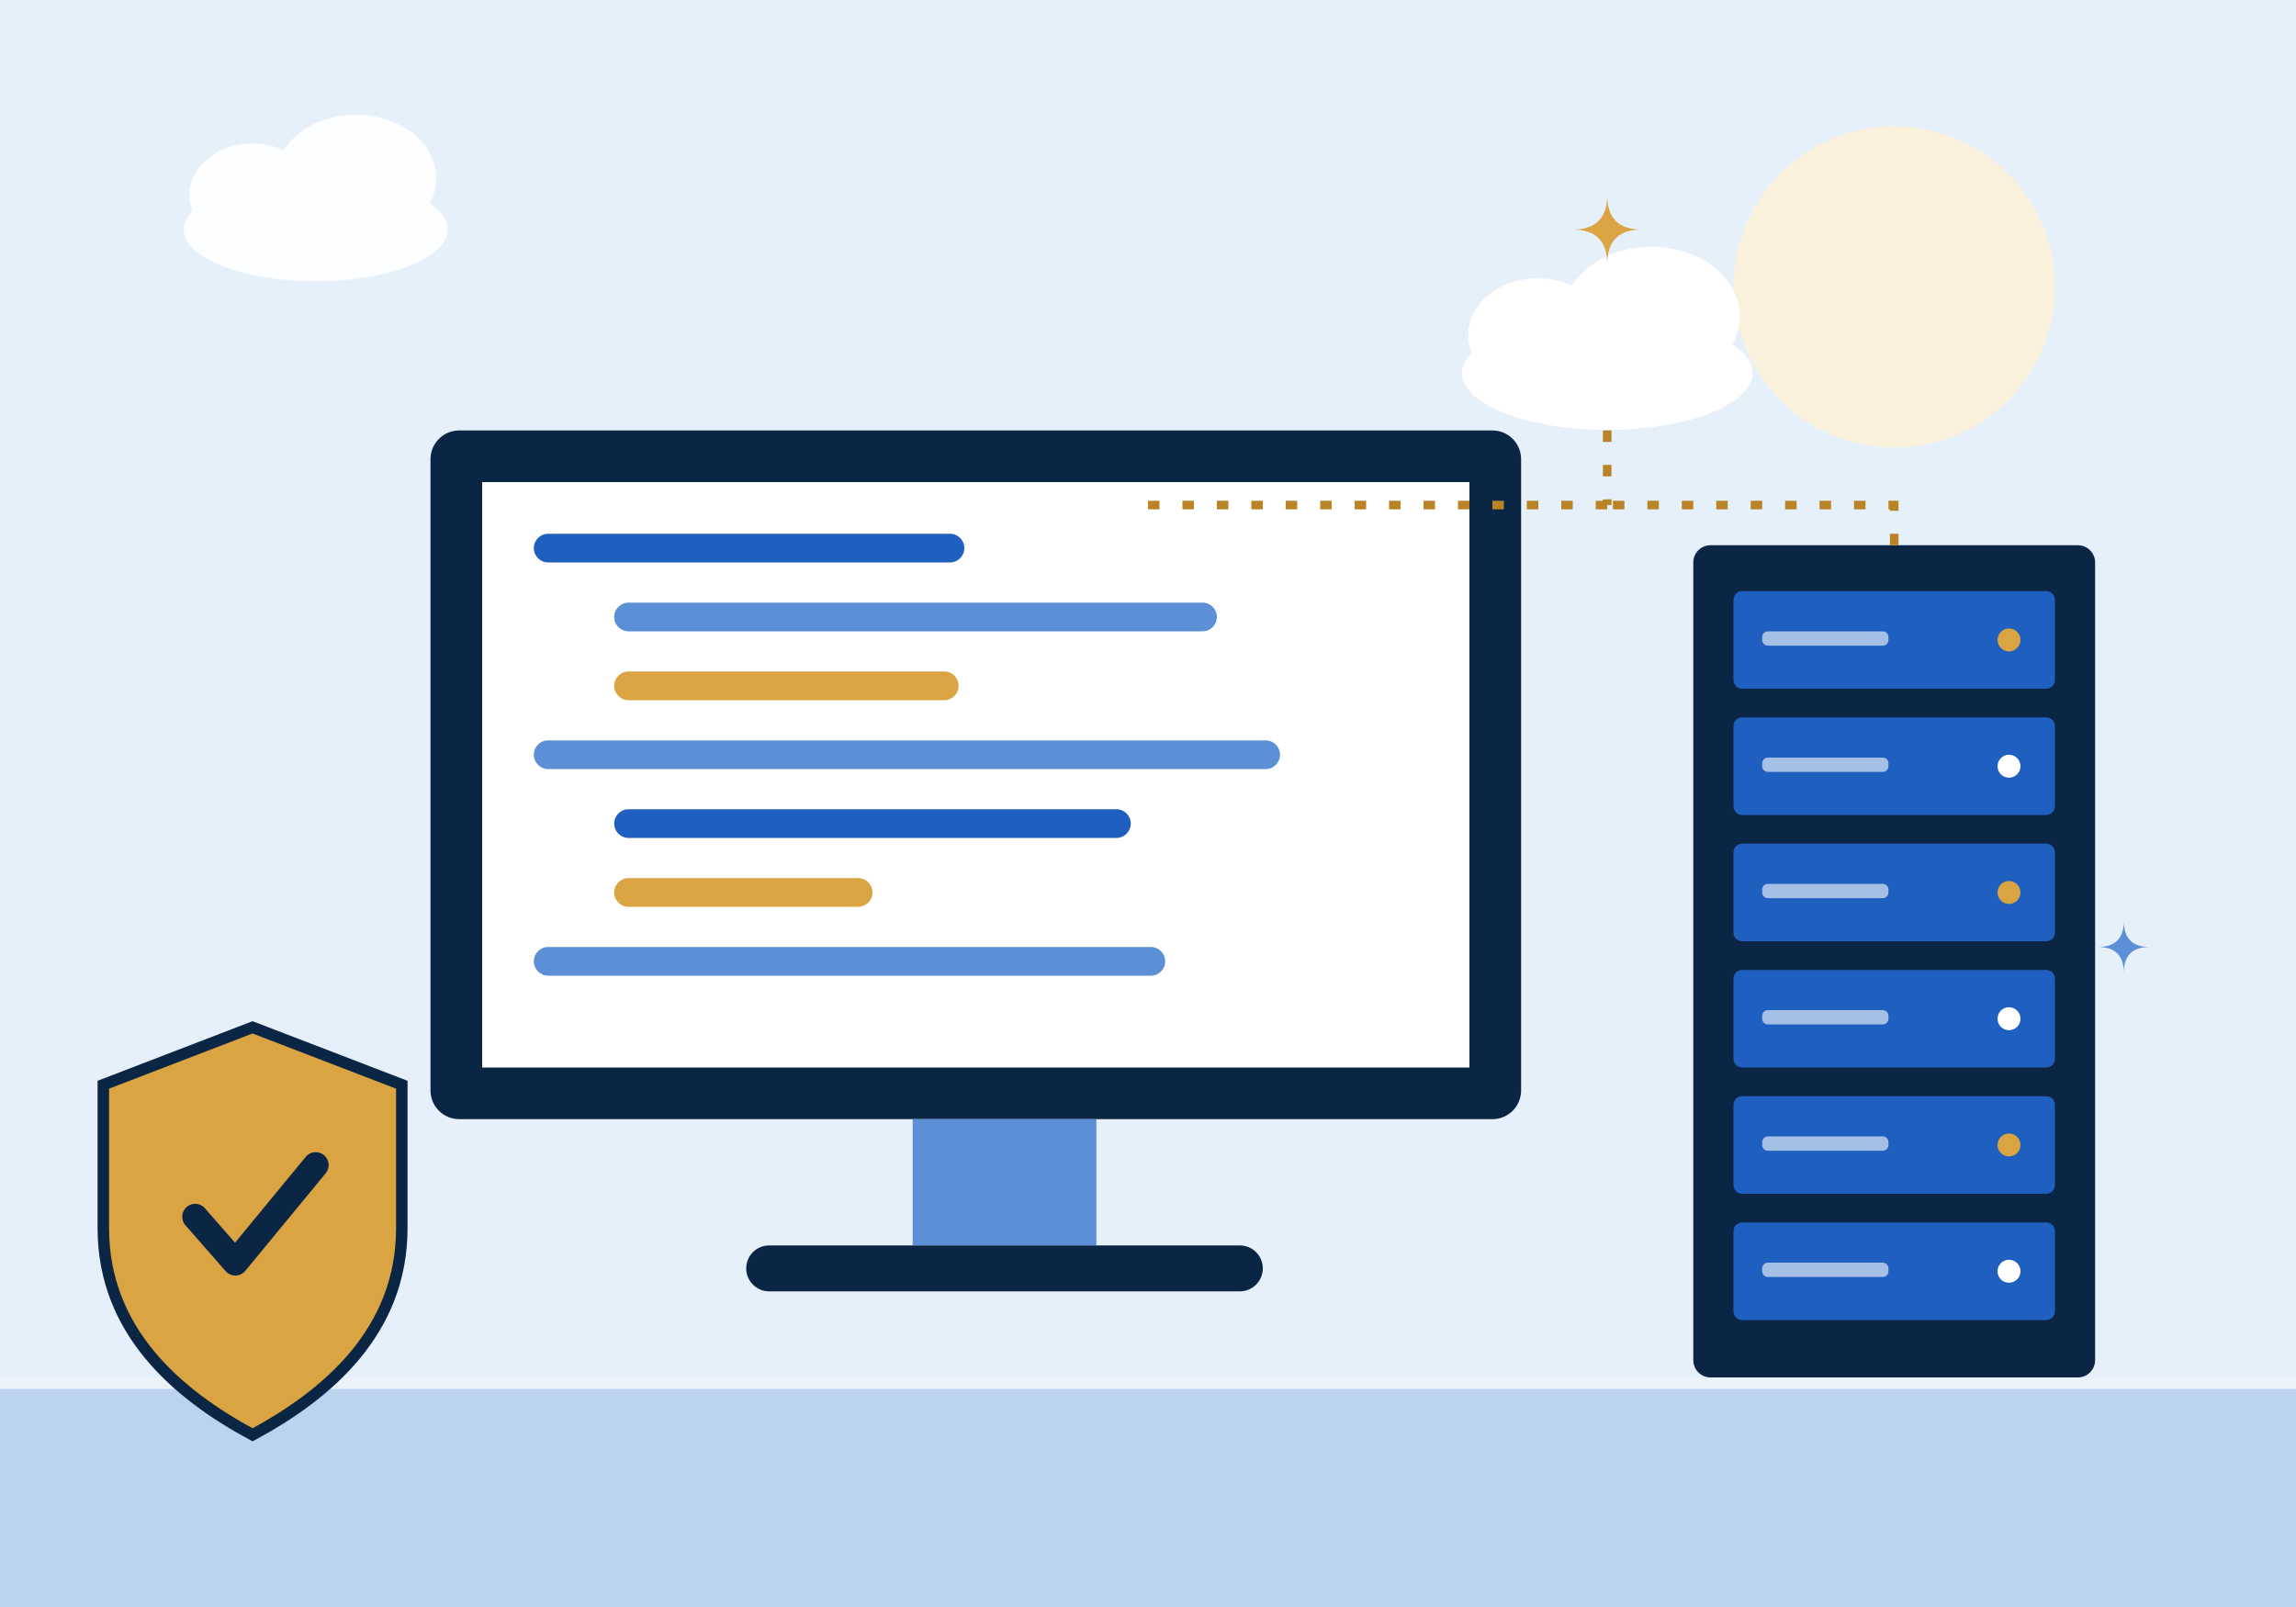
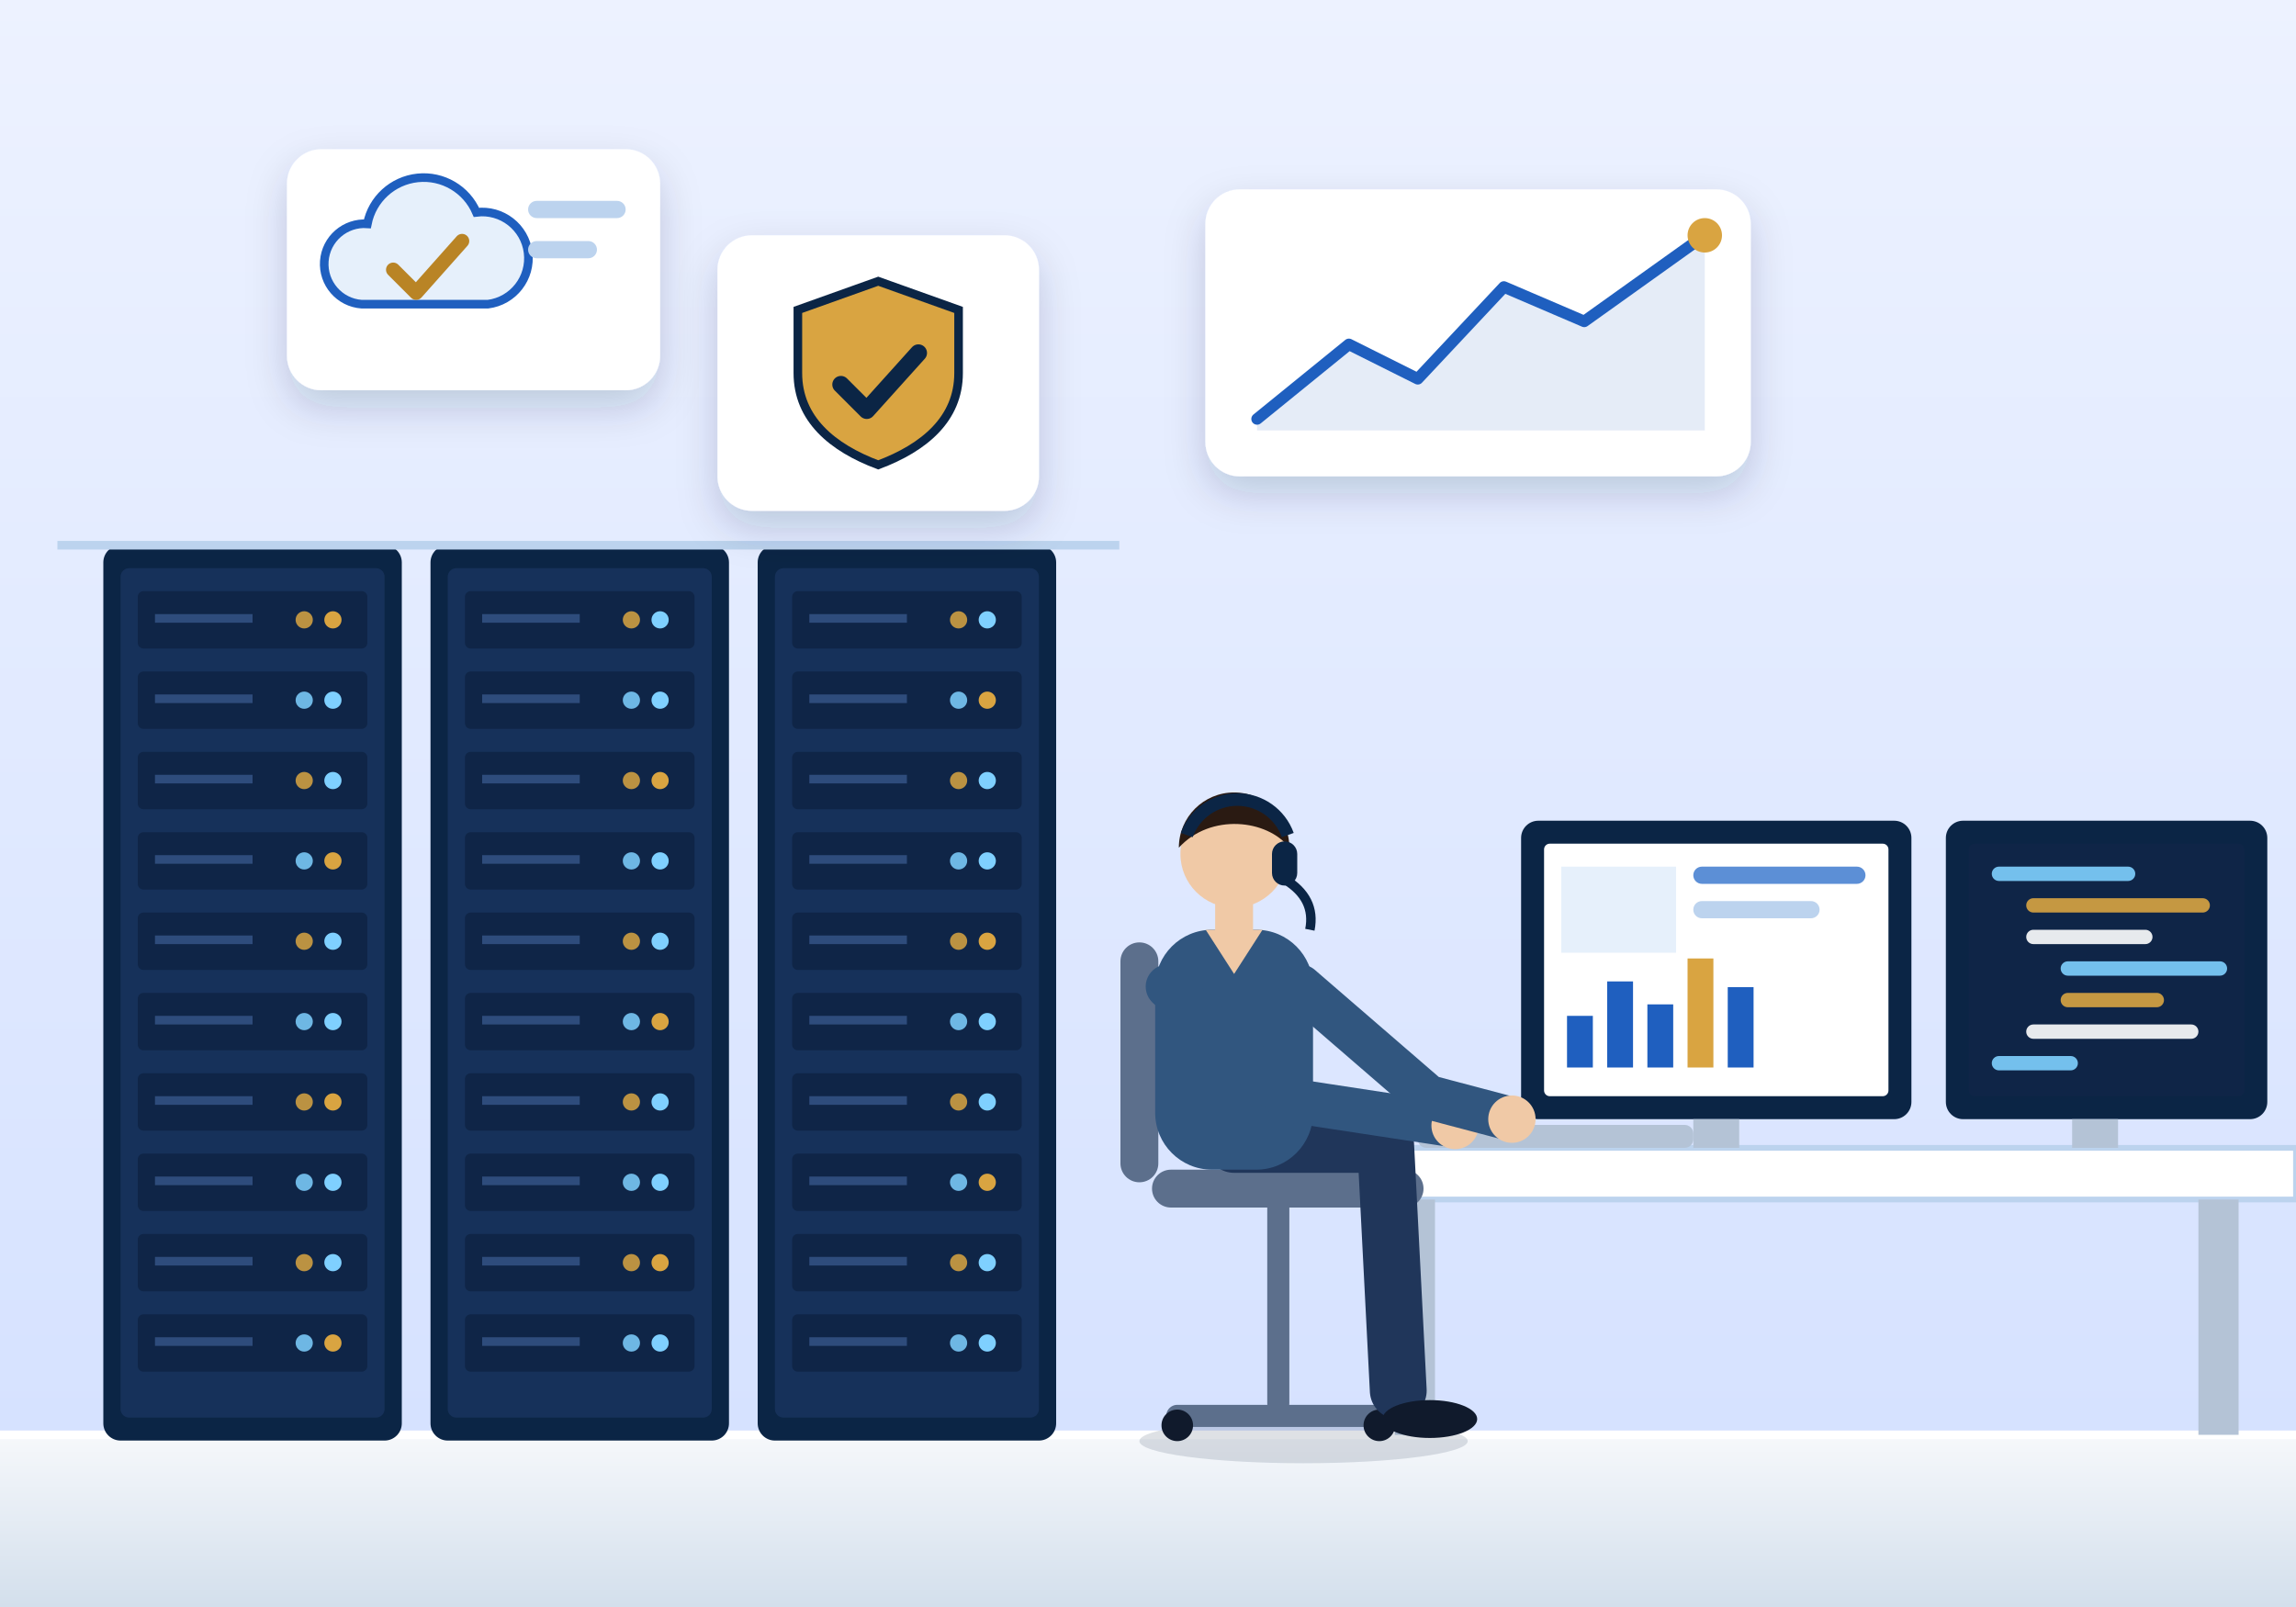
- <svg xmlns="http://www.w3.org/2000/svg" viewBox="0 0 800 560" role="img" aria-label="Illustration of managed IT with a monitor, server rack, cloud and security shield">
-   <rect width="800" height="560" fill="#E6F0FB" />
-   <g transform="translate(110,80) scale(1)" fill="#FFFFFF" opacity="0.9">
-     <ellipse cx="0" cy="0" rx="46" ry="18" />
-     <ellipse cx="-22" cy="-12" rx="22" ry="18" />
-     <ellipse cx="14" cy="-18" rx="28" ry="22" />
-   </g>
-   <circle cx="660" cy="100" r="56" fill="#FAF1DC" />
-   <rect x="0" y="480" width="800" height="80" fill="#BCD3EE" />
-   <rect x="0" y="480" width="800" height="4" fill="#FFFFFF" opacity=".7" />
-   <rect x="150" y="150" width="380" height="240" rx="10" fill="#0B2545" />
-   <rect x="168" y="168" width="344" height="204" fill="#FFFFFF" />
-   <rect x="186" y="186" width="150" height="10" rx="5" fill="#1F5FBF" />
-   <rect x="214" y="210" width="210" height="10" rx="5" fill="#5C8FD6" />
-   <rect x="214" y="234" width="120" height="10" rx="5" fill="#D9A441" />
-   <rect x="186" y="258" width="260" height="10" rx="5" fill="#5C8FD6" />
-   <rect x="214" y="282" width="180" height="10" rx="5" fill="#1F5FBF" />
-   <rect x="214" y="306" width="90" height="10" rx="5" fill="#D9A441" />
-   <rect x="186" y="330" width="220" height="10" rx="5" fill="#5C8FD6" />
-   <rect x="318" y="390" width="64" height="44" fill="#5C8FD6" />
-   <rect x="260" y="434" width="180" height="16" rx="8" fill="#0B2545" />
-   <rect x="590" y="190" width="140" height="290" rx="6" fill="#0B2545" />
-   <rect x="604" y="206" width="112" height="34" rx="3" fill="#1F5FBF" />
-   <circle cx="700" cy="223" r="4" fill="#D9A441" />
-   <rect x="614" y="220" width="44" height="5" rx="2" fill="#FFFFFF" opacity=".6" />
-   <rect x="604" y="250" width="112" height="34" rx="3" fill="#1F5FBF" />
-   <circle cx="700" cy="267" r="4" fill="#FFFFFF" />
-   <rect x="614" y="264" width="44" height="5" rx="2" fill="#FFFFFF" opacity=".6" />
-   <rect x="604" y="294" width="112" height="34" rx="3" fill="#1F5FBF" />
-   <circle cx="700" cy="311" r="4" fill="#D9A441" />
-   <rect x="614" y="308" width="44" height="5" rx="2" fill="#FFFFFF" opacity=".6" />
-   <rect x="604" y="338" width="112" height="34" rx="3" fill="#1F5FBF" />
-   <circle cx="700" cy="355" r="4" fill="#FFFFFF" />
-   <rect x="614" y="352" width="44" height="5" rx="2" fill="#FFFFFF" opacity=".6" />
-   <rect x="604" y="382" width="112" height="34" rx="3" fill="#1F5FBF" />
-   <circle cx="700" cy="399" r="4" fill="#D9A441" />
-   <rect x="614" y="396" width="44" height="5" rx="2" fill="#FFFFFF" opacity=".6" />
-   <rect x="604" y="426" width="112" height="34" rx="3" fill="#1F5FBF" />
-   <circle cx="700" cy="443" r="4" fill="#FFFFFF" />
-   <rect x="614" y="440" width="44" height="5" rx="2" fill="#FFFFFF" opacity=".6" />
-   <g transform="translate(560,130) scale(1.1)" fill="#FFFFFF" opacity="1">
-     <ellipse cx="0" cy="0" rx="46" ry="18" />
-     <ellipse cx="-22" cy="-12" rx="22" ry="18" />
-     <ellipse cx="14" cy="-18" rx="28" ry="22" />
-   </g>
-   <path d="M560 150V176M560 176H400M660 190V176H560" stroke="#B98425" stroke-width="3" stroke-dasharray="4 8" fill="none" />
-   <g transform="translate(88,420)">
-     <path d="M0 -62L52 -42V8C52 44 26 66 0 80C-26 66 -52 44 -52 8V-42Z" fill="#D9A441" stroke="#0B2545" stroke-width="4" />
-     <path d="M-20 4L-6 20L22 -14" fill="none" stroke="#0B2545" stroke-width="9" stroke-linecap="round" stroke-linejoin="round" />
-   </g>
-   <path d="M560 68Q560 80 572 80Q560 80 560 92Q560 80 548 80Q560 80 560 68Z" fill="#D9A441" />
-   <path d="M740 321Q740 330 749 330Q740 330 740 339Q740 330 731 330Q740 330 740 321Z" fill="#5C8FD6" />
+ <svg xmlns="http://www.w3.org/2000/svg" viewBox="0 0 800 560" role="img" aria-label="Illustration of an IT engineer at a desk with monitors next to a server rack">
+   <defs>
+     <linearGradient id="sky" x1="0" y1="0" x2="0" y2="1">
+       <stop offset="0" stop-color="#BBD7F3" />
+       <stop offset=".55" stop-color="#E4EFFB" />
+       <stop offset="1" stop-color="#FFF1D6" />
+     </linearGradient>
+     <linearGradient id="glass" x1="0" y1="0" x2="0" y2="1">
+       <stop offset="0" stop-color="#4C8AD0" />
+       <stop offset="1" stop-color="#0B2545" />
+     </linearGradient>
+     <linearGradient id="glass2" x1="0" y1="0" x2="0" y2="1">
+       <stop offset="0" stop-color="#86B0E6" />
+       <stop offset="1" stop-color="#1F5FBF" />
+     </linearGradient>
+     <linearGradient id="floor" x1="0" y1="0" x2="0" y2="1">
+       <stop offset="0" stop-color="#F6F8FB" />
+       <stop offset="1" stop-color="#D3DFEC" />
+     </linearGradient>
+     <linearGradient id="wall" x1="0" y1="0" x2="0" y2="1">
+       <stop offset="0" stop-color="#EDF2FF" />
+       <stop offset="1" stop-color="#D3E0FF" />
+     </linearGradient>
+     <radialGradient id="glow">
+       <stop offset="0" stop-color="#FFF3D0" stop-opacity="1" />
+       <stop offset="1" stop-color="#FFF3D0" stop-opacity="0" />
+     </radialGradient>
+     <pattern id="win" width="14" height="18" patternUnits="userSpaceOnUse">
+       <rect x="2" y="3" width="9" height="11" fill="#fff" opacity=".2" />
+     </pattern>
+     <pattern id="slats" width="8" height="8" patternUnits="userSpaceOnUse">
+       <rect y="5" width="8" height="2" fill="#8DA0B6" />
+     </pattern>
+     <filter id="sh" x="-20%" y="-20%" width="140%" height="150%">
+       <feDropShadow dx="0" dy="6" stdDeviation="7" flood-color="#0B2545" flood-opacity=".18" />
+     </filter>
+   </defs>
+   <rect width="800" height="560" fill="url(#wall)" />
+   <rect x="0" y="500" width="800" height="60" fill="url(#floor)" />
+   <path d="M0 500H800" stroke="#fff" stroke-width="3" />
+   <rect x="36" y="190" width="104" height="312" rx="6" fill="#0B2545" />
+   <rect x="42" y="198" width="92" height="296" rx="3" fill="#16315A" />
+   <rect x="48" y="206" width="80" height="20" rx="2" fill="#0F2547" />
+   <rect x="54" y="214" width="34" height="3" fill="#2E4C7C" />
+   <circle cx="116" cy="216" r="3" fill="#D9A441" />
+   <circle cx="106" cy="216" r="3" fill="#D9A441" opacity=".85" />
+   <rect x="48" y="234" width="80" height="20" rx="2" fill="#0F2547" />
+   <rect x="54" y="242" width="34" height="3" fill="#2E4C7C" />
+   <circle cx="116" cy="244" r="3" fill="#7FD0FF" />
+   <circle cx="106" cy="244" r="3" fill="#7FD0FF" opacity=".85" />
+   <rect x="48" y="262" width="80" height="20" rx="2" fill="#0F2547" />
+   <rect x="54" y="270" width="34" height="3" fill="#2E4C7C" />
+   <circle cx="116" cy="272" r="3" fill="#7FD0FF" />
+   <circle cx="106" cy="272" r="3" fill="#D9A441" opacity=".85" />
+   <rect x="48" y="290" width="80" height="20" rx="2" fill="#0F2547" />
+   <rect x="54" y="298" width="34" height="3" fill="#2E4C7C" />
+   <circle cx="116" cy="300" r="3" fill="#D9A441" />
+   <circle cx="106" cy="300" r="3" fill="#7FD0FF" opacity=".85" />
+   <rect x="48" y="318" width="80" height="20" rx="2" fill="#0F2547" />
+   <rect x="54" y="326" width="34" height="3" fill="#2E4C7C" />
+   <circle cx="116" cy="328" r="3" fill="#7FD0FF" />
+   <circle cx="106" cy="328" r="3" fill="#D9A441" opacity=".85" />
+   <rect x="48" y="346" width="80" height="20" rx="2" fill="#0F2547" />
+   <rect x="54" y="354" width="34" height="3" fill="#2E4C7C" />
+   <circle cx="116" cy="356" r="3" fill="#7FD0FF" />
+   <circle cx="106" cy="356" r="3" fill="#7FD0FF" opacity=".85" />
+   <rect x="48" y="374" width="80" height="20" rx="2" fill="#0F2547" />
+   <rect x="54" y="382" width="34" height="3" fill="#2E4C7C" />
+   <circle cx="116" cy="384" r="3" fill="#D9A441" />
+   <circle cx="106" cy="384" r="3" fill="#D9A441" opacity=".85" />
+   <rect x="48" y="402" width="80" height="20" rx="2" fill="#0F2547" />
+   <rect x="54" y="410" width="34" height="3" fill="#2E4C7C" />
+   <circle cx="116" cy="412" r="3" fill="#7FD0FF" />
+   <circle cx="106" cy="412" r="3" fill="#7FD0FF" opacity=".85" />
+   <rect x="48" y="430" width="80" height="20" rx="2" fill="#0F2547" />
+   <rect x="54" y="438" width="34" height="3" fill="#2E4C7C" />
+   <circle cx="116" cy="440" r="3" fill="#7FD0FF" />
+   <circle cx="106" cy="440" r="3" fill="#D9A441" opacity=".85" />
+   <rect x="48" y="458" width="80" height="20" rx="2" fill="#0F2547" />
+   <rect x="54" y="466" width="34" height="3" fill="#2E4C7C" />
+   <circle cx="116" cy="468" r="3" fill="#D9A441" />
+   <circle cx="106" cy="468" r="3" fill="#7FD0FF" opacity=".85" />
+   <rect x="150" y="190" width="104" height="312" rx="6" fill="#0B2545" />
+   <rect x="156" y="198" width="92" height="296" rx="3" fill="#16315A" />
+   <rect x="162" y="206" width="80" height="20" rx="2" fill="#0F2547" />
+   <rect x="168" y="214" width="34" height="3" fill="#2E4C7C" />
+   <circle cx="230" cy="216" r="3" fill="#7FD0FF" />
+   <circle cx="220" cy="216" r="3" fill="#D9A441" opacity=".85" />
+   <rect x="162" y="234" width="80" height="20" rx="2" fill="#0F2547" />
+   <rect x="168" y="242" width="34" height="3" fill="#2E4C7C" />
+   <circle cx="230" cy="244" r="3" fill="#7FD0FF" />
+   <circle cx="220" cy="244" r="3" fill="#7FD0FF" opacity=".85" />
+   <rect x="162" y="262" width="80" height="20" rx="2" fill="#0F2547" />
+   <rect x="168" y="270" width="34" height="3" fill="#2E4C7C" />
+   <circle cx="230" cy="272" r="3" fill="#D9A441" />
+   <circle cx="220" cy="272" r="3" fill="#D9A441" opacity=".85" />
+   <rect x="162" y="290" width="80" height="20" rx="2" fill="#0F2547" />
+   <rect x="168" y="298" width="34" height="3" fill="#2E4C7C" />
+   <circle cx="230" cy="300" r="3" fill="#7FD0FF" />
+   <circle cx="220" cy="300" r="3" fill="#7FD0FF" opacity=".85" />
+   <rect x="162" y="318" width="80" height="20" rx="2" fill="#0F2547" />
+   <rect x="168" y="326" width="34" height="3" fill="#2E4C7C" />
+   <circle cx="230" cy="328" r="3" fill="#7FD0FF" />
+   <circle cx="220" cy="328" r="3" fill="#D9A441" opacity=".85" />
+   <rect x="162" y="346" width="80" height="20" rx="2" fill="#0F2547" />
+   <rect x="168" y="354" width="34" height="3" fill="#2E4C7C" />
+   <circle cx="230" cy="356" r="3" fill="#D9A441" />
+   <circle cx="220" cy="356" r="3" fill="#7FD0FF" opacity=".85" />
+   <rect x="162" y="374" width="80" height="20" rx="2" fill="#0F2547" />
+   <rect x="168" y="382" width="34" height="3" fill="#2E4C7C" />
+   <circle cx="230" cy="384" r="3" fill="#7FD0FF" />
+   <circle cx="220" cy="384" r="3" fill="#D9A441" opacity=".85" />
+   <rect x="162" y="402" width="80" height="20" rx="2" fill="#0F2547" />
+   <rect x="168" y="410" width="34" height="3" fill="#2E4C7C" />
+   <circle cx="230" cy="412" r="3" fill="#7FD0FF" />
+   <circle cx="220" cy="412" r="3" fill="#7FD0FF" opacity=".85" />
+   <rect x="162" y="430" width="80" height="20" rx="2" fill="#0F2547" />
+   <rect x="168" y="438" width="34" height="3" fill="#2E4C7C" />
+   <circle cx="230" cy="440" r="3" fill="#D9A441" />
+   <circle cx="220" cy="440" r="3" fill="#D9A441" opacity=".85" />
+   <rect x="162" y="458" width="80" height="20" rx="2" fill="#0F2547" />
+   <rect x="168" y="466" width="34" height="3" fill="#2E4C7C" />
+   <circle cx="230" cy="468" r="3" fill="#7FD0FF" />
+   <circle cx="220" cy="468" r="3" fill="#7FD0FF" opacity=".85" />
+   <rect x="264" y="190" width="104" height="312" rx="6" fill="#0B2545" />
+   <rect x="270" y="198" width="92" height="296" rx="3" fill="#16315A" />
+   <rect x="276" y="206" width="80" height="20" rx="2" fill="#0F2547" />
+   <rect x="282" y="214" width="34" height="3" fill="#2E4C7C" />
+   <circle cx="344" cy="216" r="3" fill="#7FD0FF" />
+   <circle cx="334" cy="216" r="3" fill="#D9A441" opacity=".85" />
+   <rect x="276" y="234" width="80" height="20" rx="2" fill="#0F2547" />
+   <rect x="282" y="242" width="34" height="3" fill="#2E4C7C" />
+   <circle cx="344" cy="244" r="3" fill="#D9A441" />
+   <circle cx="334" cy="244" r="3" fill="#7FD0FF" opacity=".85" />
+   <rect x="276" y="262" width="80" height="20" rx="2" fill="#0F2547" />
+   <rect x="282" y="270" width="34" height="3" fill="#2E4C7C" />
+   <circle cx="344" cy="272" r="3" fill="#7FD0FF" />
+   <circle cx="334" cy="272" r="3" fill="#D9A441" opacity=".85" />
+   <rect x="276" y="290" width="80" height="20" rx="2" fill="#0F2547" />
+   <rect x="282" y="298" width="34" height="3" fill="#2E4C7C" />
+   <circle cx="344" cy="300" r="3" fill="#7FD0FF" />
+   <circle cx="334" cy="300" r="3" fill="#7FD0FF" opacity=".85" />
+   <rect x="276" y="318" width="80" height="20" rx="2" fill="#0F2547" />
+   <rect x="282" y="326" width="34" height="3" fill="#2E4C7C" />
+   <circle cx="344" cy="328" r="3" fill="#D9A441" />
+   <circle cx="334" cy="328" r="3" fill="#D9A441" opacity=".85" />
+   <rect x="276" y="346" width="80" height="20" rx="2" fill="#0F2547" />
+   <rect x="282" y="354" width="34" height="3" fill="#2E4C7C" />
+   <circle cx="344" cy="356" r="3" fill="#7FD0FF" />
+   <circle cx="334" cy="356" r="3" fill="#7FD0FF" opacity=".85" />
+   <rect x="276" y="374" width="80" height="20" rx="2" fill="#0F2547" />
+   <rect x="282" y="382" width="34" height="3" fill="#2E4C7C" />
+   <circle cx="344" cy="384" r="3" fill="#7FD0FF" />
+   <circle cx="334" cy="384" r="3" fill="#D9A441" opacity=".85" />
+   <rect x="276" y="402" width="80" height="20" rx="2" fill="#0F2547" />
+   <rect x="282" y="410" width="34" height="3" fill="#2E4C7C" />
+   <circle cx="344" cy="412" r="3" fill="#D9A441" />
+   <circle cx="334" cy="412" r="3" fill="#7FD0FF" opacity=".85" />
+   <rect x="276" y="430" width="80" height="20" rx="2" fill="#0F2547" />
+   <rect x="282" y="438" width="34" height="3" fill="#2E4C7C" />
+   <circle cx="344" cy="440" r="3" fill="#7FD0FF" />
+   <circle cx="334" cy="440" r="3" fill="#D9A441" opacity=".85" />
+   <rect x="276" y="458" width="80" height="20" rx="2" fill="#0F2547" />
+   <rect x="282" y="466" width="34" height="3" fill="#2E4C7C" />
+   <circle cx="344" cy="468" r="3" fill="#7FD0FF" />
+   <circle cx="334" cy="468" r="3" fill="#7FD0FF" opacity=".85" />
+   <path d="M20 190H390" stroke="#BCD3EE" stroke-width="3" />
+   <g filter="url(#sh)">
+     <rect x="100" y="52" width="130" height="84" rx="12" fill="#fff" />
+   </g>
+   <path d="M126 106a14 14 0 0 1 2-28 20 20 0 0 1 38-4 16 16 0 0 1 4 32Z" fill="#E6F0FB" stroke="#1F5FBF" stroke-width="3" />
+   <path d="M137 94l8 8 16-18" fill="none" stroke="#B98425" stroke-width="5" stroke-linecap="round" stroke-linejoin="round" />
+   <rect x="184" y="70" width="34" height="6" rx="3" fill="#BCD3EE" />
+   <rect x="184" y="84" width="24" height="6" rx="3" fill="#BCD3EE" />
+   <g filter="url(#sh)">
+     <rect x="250" y="82" width="112" height="96" rx="12" fill="#fff" />
+   </g>
+   <path d="M306 98l28 10v22c0 16-12 26-28 32-16-6-28-16-28-32v-22Z" fill="#D9A441" stroke="#0B2545" stroke-width="3" />
+   <path d="M293 134l9 9 18-20" fill="none" stroke="#0B2545" stroke-width="6" stroke-linecap="round" stroke-linejoin="round" />
+   <g filter="url(#sh)">
+     <rect x="420" y="66" width="190" height="100" rx="12" fill="#fff" />
+   </g>
+   <path d="M438 146L470 120 494 132 524 100 552 112 594 82" fill="none" stroke="#1F5FBF" stroke-width="4" stroke-linejoin="round" stroke-linecap="round" />
+   <path d="M438 146L470 120 494 132 524 100 552 112 594 82V150H438Z" fill="#1F5FBF" opacity=".12" />
+   <circle cx="594" cy="82" r="6" fill="#D9A441" />
+   <rect x="470" y="400" width="330" height="18" fill="#fff" stroke="#BCD3EE" stroke-width="2" />
+   <rect x="486" y="418" width="14" height="82" fill="#B4C3D6" />
+   <rect x="766" y="418" width="14" height="82" fill="#B4C3D6" />
+   <rect x="530" y="286" width="136" height="104" rx="6" fill="#0B2545" />
+   <rect x="538" y="294" width="120" height="88" rx="2" fill="#fff" />
+   <rect x="590" y="390" width="16" height="10" fill="#B4C3D6" />
+   <rect x="544" y="302" width="40" height="30" fill="#E6F0FB" />
+   <rect x="590" y="302" width="60" height="6" rx="3" fill="#5C8FD6" />
+   <rect x="590" y="314" width="44" height="6" rx="3" fill="#BCD3EE" />
+   <rect x="546" y="354" width="9" height="18" fill="#1F5FBF" />
+   <rect x="560" y="342" width="9" height="30" fill="#1F5FBF" />
+   <rect x="574" y="350" width="9" height="22" fill="#1F5FBF" />
+   <rect x="588" y="334" width="9" height="38" fill="#D9A441" />
+   <rect x="602" y="344" width="9" height="28" fill="#1F5FBF" />
+   <rect x="678" y="286" width="112" height="104" rx="6" fill="#0B2545" />
+   <rect x="686" y="294" width="96" height="88" rx="2" fill="#0F2547" />
+   <rect x="722" y="390" width="16" height="10" fill="#B4C3D6" />
+   <rect x="694" y="302" width="50" height="5" rx="2.500" fill="#7FD0FF" opacity=".9" />
+   <rect x="706" y="313" width="64" height="5" rx="2.500" fill="#D9A441" opacity=".9" />
+   <rect x="706" y="324" width="44" height="5" rx="2.500" fill="#fff" opacity=".9" />
+   <rect x="718" y="335" width="58" height="5" rx="2.500" fill="#7FD0FF" opacity=".9" />
+   <rect x="718" y="346" width="36" height="5" rx="2.500" fill="#D9A441" opacity=".9" />
+   <rect x="706" y="357" width="60" height="5" rx="2.500" fill="#fff" opacity=".9" />
+   <rect x="694" y="368" width="30" height="5" rx="2.500" fill="#7FD0FF" opacity=".9" />
+   <rect x="494" y="392" width="96" height="8" rx="3" fill="#B4C3D6" />
+   <rect x="448" y="270" width="2" height="2" fill="none" />
+   <g transform="translate(430,500) scale(1.1,1.1)">
+     <ellipse cx="22" cy="2" rx="52" ry="7" fill="#0B2545" opacity=".14" />
+     <rect x="-36" y="-156" width="12" height="76" rx="6" fill="#5C6F8C" />
+     <rect x="-26" y="-84" width="86" height="12" rx="6" fill="#5C6F8C" />
+     <path d="M14 -72V-10M-18 -6H46" stroke="#5C6F8C" stroke-width="7" stroke-linecap="round" />
+     <circle cx="-18" cy="-3" r="5" fill="#101A2C" />
+     <circle cx="46" cy="-3" r="5" fill="#101A2C" />
+     <path d="M0 -92L48 -92L52 -14" fill="none" stroke="#20365A" stroke-width="18" stroke-linecap="round" stroke-linejoin="round" />
+     <ellipse cx="62" cy="-5" rx="15" ry="6" fill="#101A2C" />
+     <rect x="-25" y="-160" width="50" height="76" rx="18" fill="#31567F" />
+     <path d="M-9 -160L0 -146L9 -160Z" fill="#F0C9A6" />
+     <path d="M-21 -142L17.5 -106.0L70 -98" fill="none" stroke="#31567F" stroke-width="14" stroke-linecap="round" stroke-linejoin="round" />
+     <circle cx="70" cy="-98" r="7.5" fill="#F0C9A6" />
+     <path d="M21 -142L61.5 -107.0L88 -100" fill="none" stroke="#31567F" stroke-width="14" stroke-linecap="round" stroke-linejoin="round" />
+     <circle cx="88" cy="-100" r="7.5" fill="#F0C9A6" />
+     <rect x="-6" y="-172" width="12" height="16" fill="#F0C9A6" />
+     <circle cx="0" cy="-184" r="17" fill="#F0C9A6" />
+     <path d="M-17.500 -186a17.500 17.500 0 0 1 35 0c-7 -9 -25 -11 -35 0Z" fill="#2A1A12" />
+     <path d="M-15 -190a17 17 0 0 1 32 0" fill="none" stroke="#0B2545" stroke-width="4" />
+     <rect x="12" y="-188" width="8" height="14" rx="4" fill="#0B2545" />
+     <path d="M16 -176Q26 -170 24 -160" fill="none" stroke="#0B2545" stroke-width="3" />
+   </g>
</svg>
